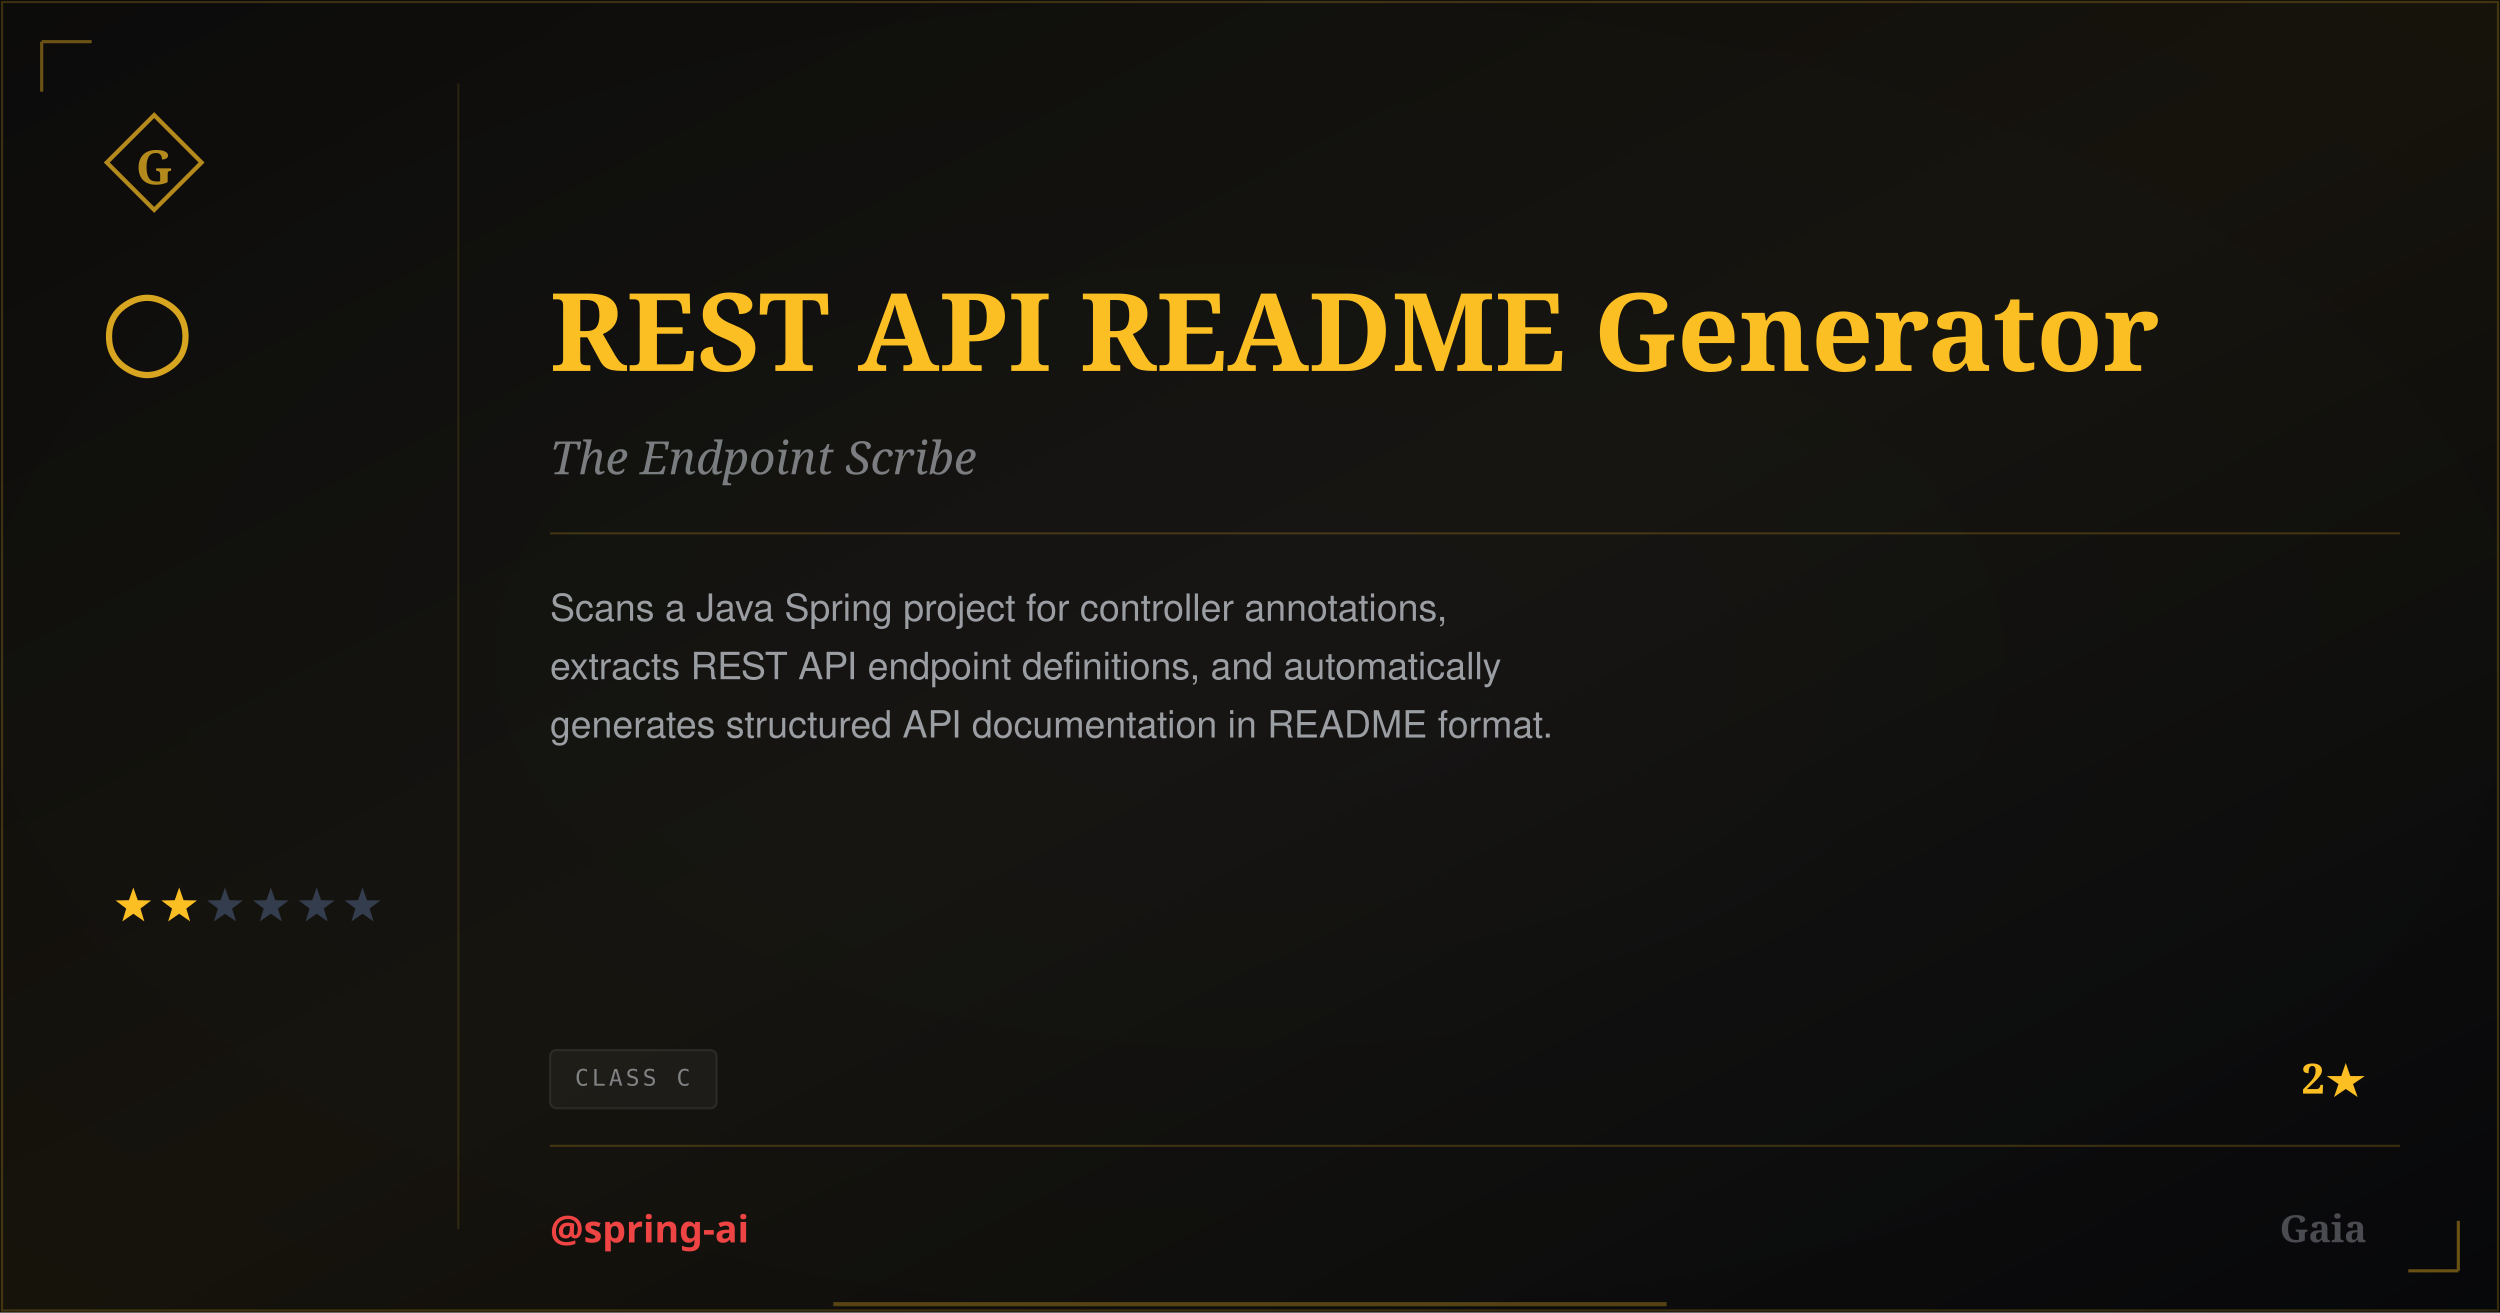
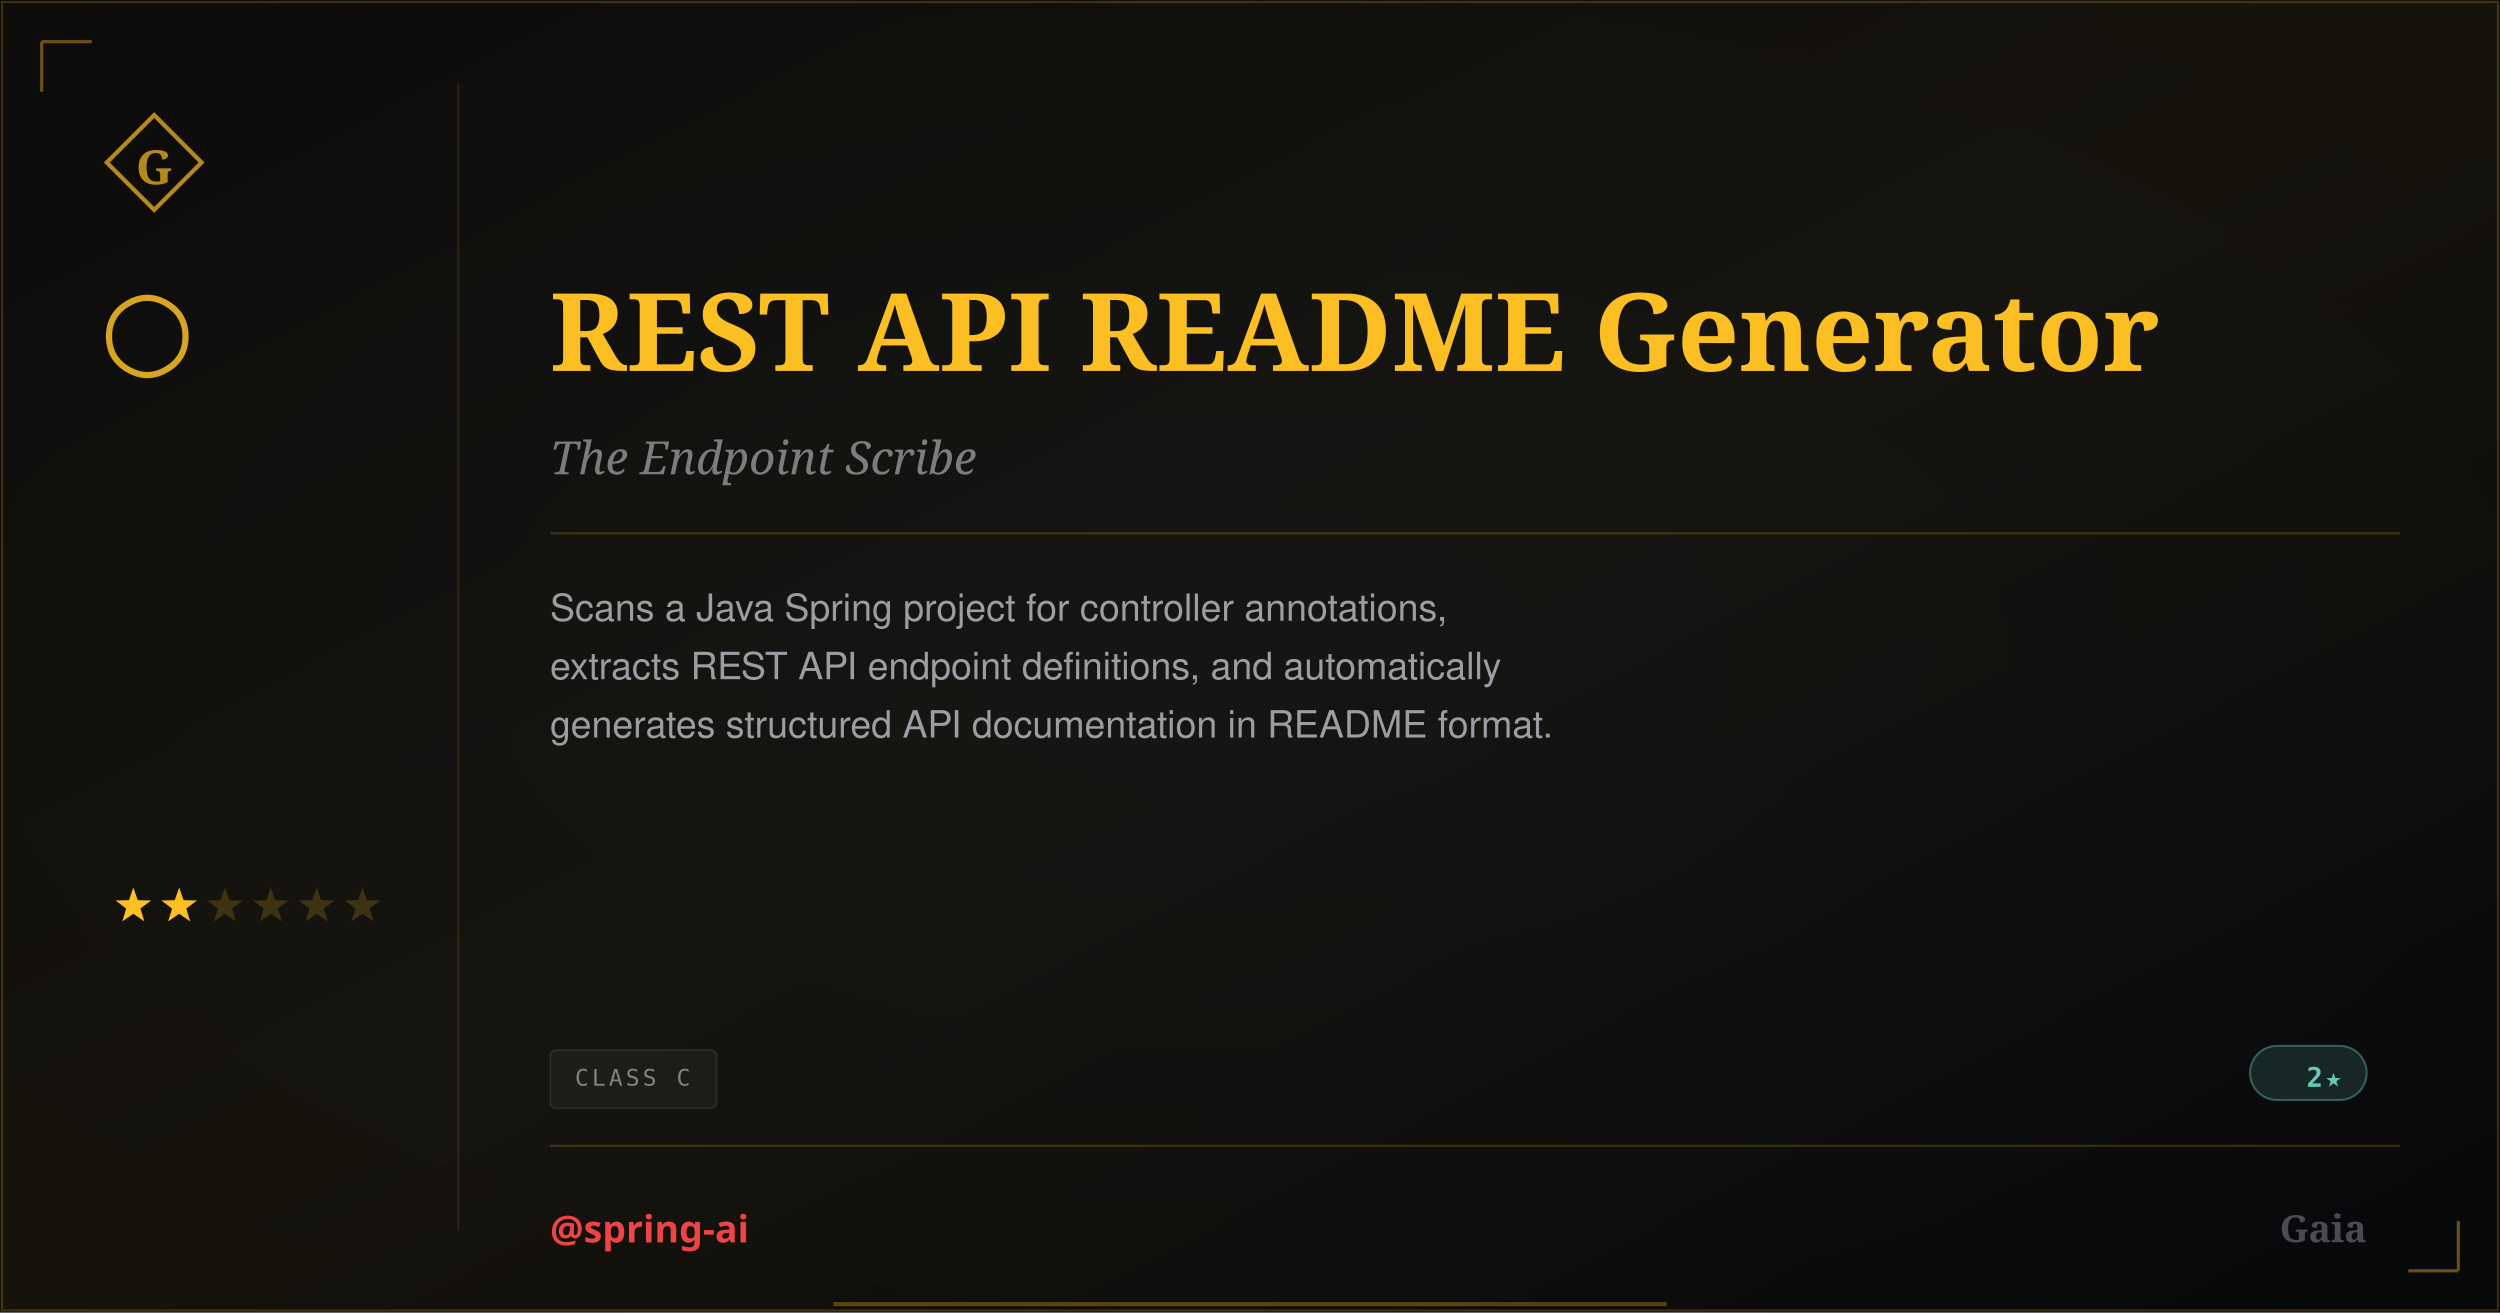
<svg xmlns="http://www.w3.org/2000/svg" width="1200" height="630" viewBox="0 0 1200 630">
  <defs>
    <linearGradient id="grad-spring-ai-readme-generate" x1="0" y1="0" x2="1" y2="1">
      <stop offset="0%" stop-color="#fbbf24" stop-opacity="0.04" />
      <stop offset="50%" stop-color="#fbbf24" stop-opacity="0.08" />
      <stop offset="100%" stop-color="#fbbf24" stop-opacity="0.02" />
    </linearGradient>
  </defs>
  <rect width="1200" height="630" fill="#030712" />
  <defs>
    <radialGradient id="vign-spring-ai-readme-generate" cx="50%" cy="50%" r="70%">
      <stop offset="0%" stop-color="transparent" />
      <stop offset="100%" stop-color="rgba(0,0,0,0.5)" />
    </radialGradient>
  </defs>
  <rect width="1200" height="630" fill="url(#vign-spring-ai-readme-generate)" />
  <rect width="1200" height="630" fill="url(#grad-spring-ai-readme-generate)" />
  <rect x="1" y="1" width="1198" height="628" fill="none" stroke="rgba(251,191,36,0.2)" stroke-width="1" />
  <path d="M 20 20 L 20 44 M 20 20 L 44 20" stroke="rgba(251,191,36,0.4)" stroke-width="1.5" fill="none" />
  <path d="M 1180 610 L 1180 586 M 1180 610 L 1156 610" stroke="rgba(251,191,36,0.4)" stroke-width="1.5" fill="none" />
  <svg x="48" y="52" width="52" height="52" viewBox="0 0 64 64">
    <path d="M 32 4 L 60 32 L 32 60 L 4 32 Z" fill="none" stroke="#fbbf24" stroke-width="2.5" stroke-linejoin="miter" opacity="0.7" />
    <text x="32" y="34" font-family="Georgia,serif" font-weight="600" font-size="28" fill="#fbbf24" text-anchor="middle" dominant-baseline="central" opacity="0.7">G</text>
  </svg>
  <text x="48" y="175" font-family="Georgia,serif" font-size="52" fill="#fbbf24" opacity="0.85">○</text>
-   <polygon points="64.00,426.00 66.12,432.09 72.56,432.22 67.42,436.11 69.29,442.28 64.00,438.60 58.71,442.28 60.58,436.11 55.44,432.22 61.88,432.09" fill="#fbbf24" />
-   <polygon points="86.00,426.00 88.12,432.09 94.56,432.22 89.42,436.11 91.29,442.28 86.00,438.60 80.71,442.28 82.58,436.11 77.44,432.22 83.88,432.09" fill="#fbbf24" />
-   <polygon points="108.00,426.00 110.12,432.09 116.56,432.22 111.42,436.11 113.29,442.28 108.00,438.60 102.71,442.28 104.58,436.11 99.44,432.22 105.88,432.09" fill="#333d4d" />
-   <polygon points="130.00,426.00 132.12,432.09 138.56,432.22 133.42,436.11 135.29,442.28 130.00,438.60 124.71,442.28 126.58,436.11 121.44,432.22 127.88,432.09" fill="#333d4d" />
-   <polygon points="152.00,426.00 154.12,432.09 160.56,432.22 155.42,436.11 157.29,442.28 152.00,438.60 146.71,442.28 148.58,436.11 143.44,432.22 149.88,432.09" fill="#333d4d" />
-   <polygon points="174.00,426.00 176.12,432.09 182.56,432.22 177.42,436.11 179.29,442.28 174.00,438.60 168.71,442.28 170.58,436.11 165.44,432.22 171.88,432.09" fill="#333d4d" />
+   <polygon points="64.00,426.00 66.12,432.09 72.56,432.22 67.42,436.11 69.29,442.28 64.00,438.60 58.71,442.28 60.58,436.11 55.44,432.22 61.88,432.09" fill="#fbbf24" opacity="1" />
+   <polygon points="86.00,426.00 88.12,432.09 94.56,432.22 89.42,436.11 91.29,442.28 86.00,438.60 80.71,442.28 82.58,436.11 77.44,432.22 83.88,432.09" fill="#fbbf24" opacity="1" />
+   <polygon points="108.00,426.00 110.12,432.09 116.56,432.22 111.42,436.11 113.29,442.28 108.00,438.60 102.71,442.28 104.58,436.11 99.44,432.22 105.88,432.09" fill="#fbbf24" opacity="0.18" />
+   <polygon points="130.00,426.00 132.12,432.09 138.56,432.22 133.42,436.11 135.29,442.28 130.00,438.60 124.71,442.28 126.58,436.11 121.44,432.22 127.88,432.09" fill="#fbbf24" opacity="0.18" />
+   <polygon points="152.00,426.00 154.12,432.09 160.56,432.22 155.42,436.11 157.29,442.28 152.00,438.60 146.71,442.28 148.58,436.11 143.44,432.22 149.88,432.09" fill="#fbbf24" opacity="0.18" />
+   <polygon points="174.00,426.00 176.12,432.09 182.56,432.22 177.42,436.11 179.29,442.28 174.00,438.60 168.71,442.28 170.58,436.11 165.44,432.22 171.88,432.09" fill="#fbbf24" opacity="0.18" />
  <line x1="220" y1="40" x2="220" y2="590" stroke="rgba(251,191,36,0.12)" stroke-width="1" />
  <text x="264" y="160" font-family="EB Garamond,Georgia,serif" font-size="52" font-weight="600" fill="#fbbf24" dominant-baseline="middle">REST API README Generator</text>
  <text x="264" y="220" font-family="EB Garamond,Georgia,serif" font-size="22" font-style="italic" fill="rgba(226,232,240,0.5)" dominant-baseline="middle">The Endpoint Scribe</text>
  <line x1="264" y1="256" x2="1152" y2="256" stroke="rgba(251,191,36,0.2)" stroke-width="1" />
  <text x="264" y="298" font-family="Bricolage Grotesque,Helvetica,Arial,sans-serif" font-size="18" fill="rgba(226,232,240,0.65)">
    <tspan x="264" dy="0">Scans a Java Spring project for controller annotations,</tspan>
    <tspan x="264" dy="28">extracts REST API endpoint definitions, and automatically</tspan>
    <tspan x="264" dy="28">generates structured API documentation in README format.</tspan>
  </text>
  <rect x="264" y="504" width="80" height="28" rx="3" fill="rgba(255,255,255,0.04)" stroke="rgba(255,255,255,0.08)" stroke-width="1" />
  <text x="276" y="518" font-family="monospace" font-size="11" letter-spacing="1.5" fill="rgba(226,232,240,0.5)" dominant-baseline="middle" text-transform="uppercase">CLASS C</text>
-   <text x="1136" y="518" font-family="EB Garamond,Georgia,serif" font-size="20" font-weight="600" fill="#fbbf24" text-anchor="end" dominant-baseline="middle">2★</text>
+   <rect x="1080" y="502" width="56" height="26" rx="13" fill="rgba(99,202,183,.15)" stroke="rgba(99,202,183,.4)" stroke-width="1" />
+   <text x="1124" y="518" font-family="'Departure Mono','JetBrains Mono',monospace" font-size="13" font-weight="600" letter-spacing="1.2" fill="#63cab7" text-anchor="end" dominant-baseline="middle">2★</text>
  <line x1="264" y1="550" x2="1152" y2="550" stroke="rgba(251,191,36,0.2)" stroke-width="1" />
  <text x="264" y="590" font-family="'Bricolage Grotesque',sans-serif" font-size="18" font-weight="600" fill="#ef4444" dominant-baseline="middle">@spring-ai</text>
  <text x="1136" y="590" font-family="EB Garamond,Georgia,serif" font-size="18" font-weight="600" fill="rgba(226,232,240,0.3)" text-anchor="end" dominant-baseline="middle">Gaia</text>
  <line x1="400" y1="626" x2="800" y2="626" stroke="#fbbf24" stroke-width="2" stroke-opacity="0.3" />
</svg>
